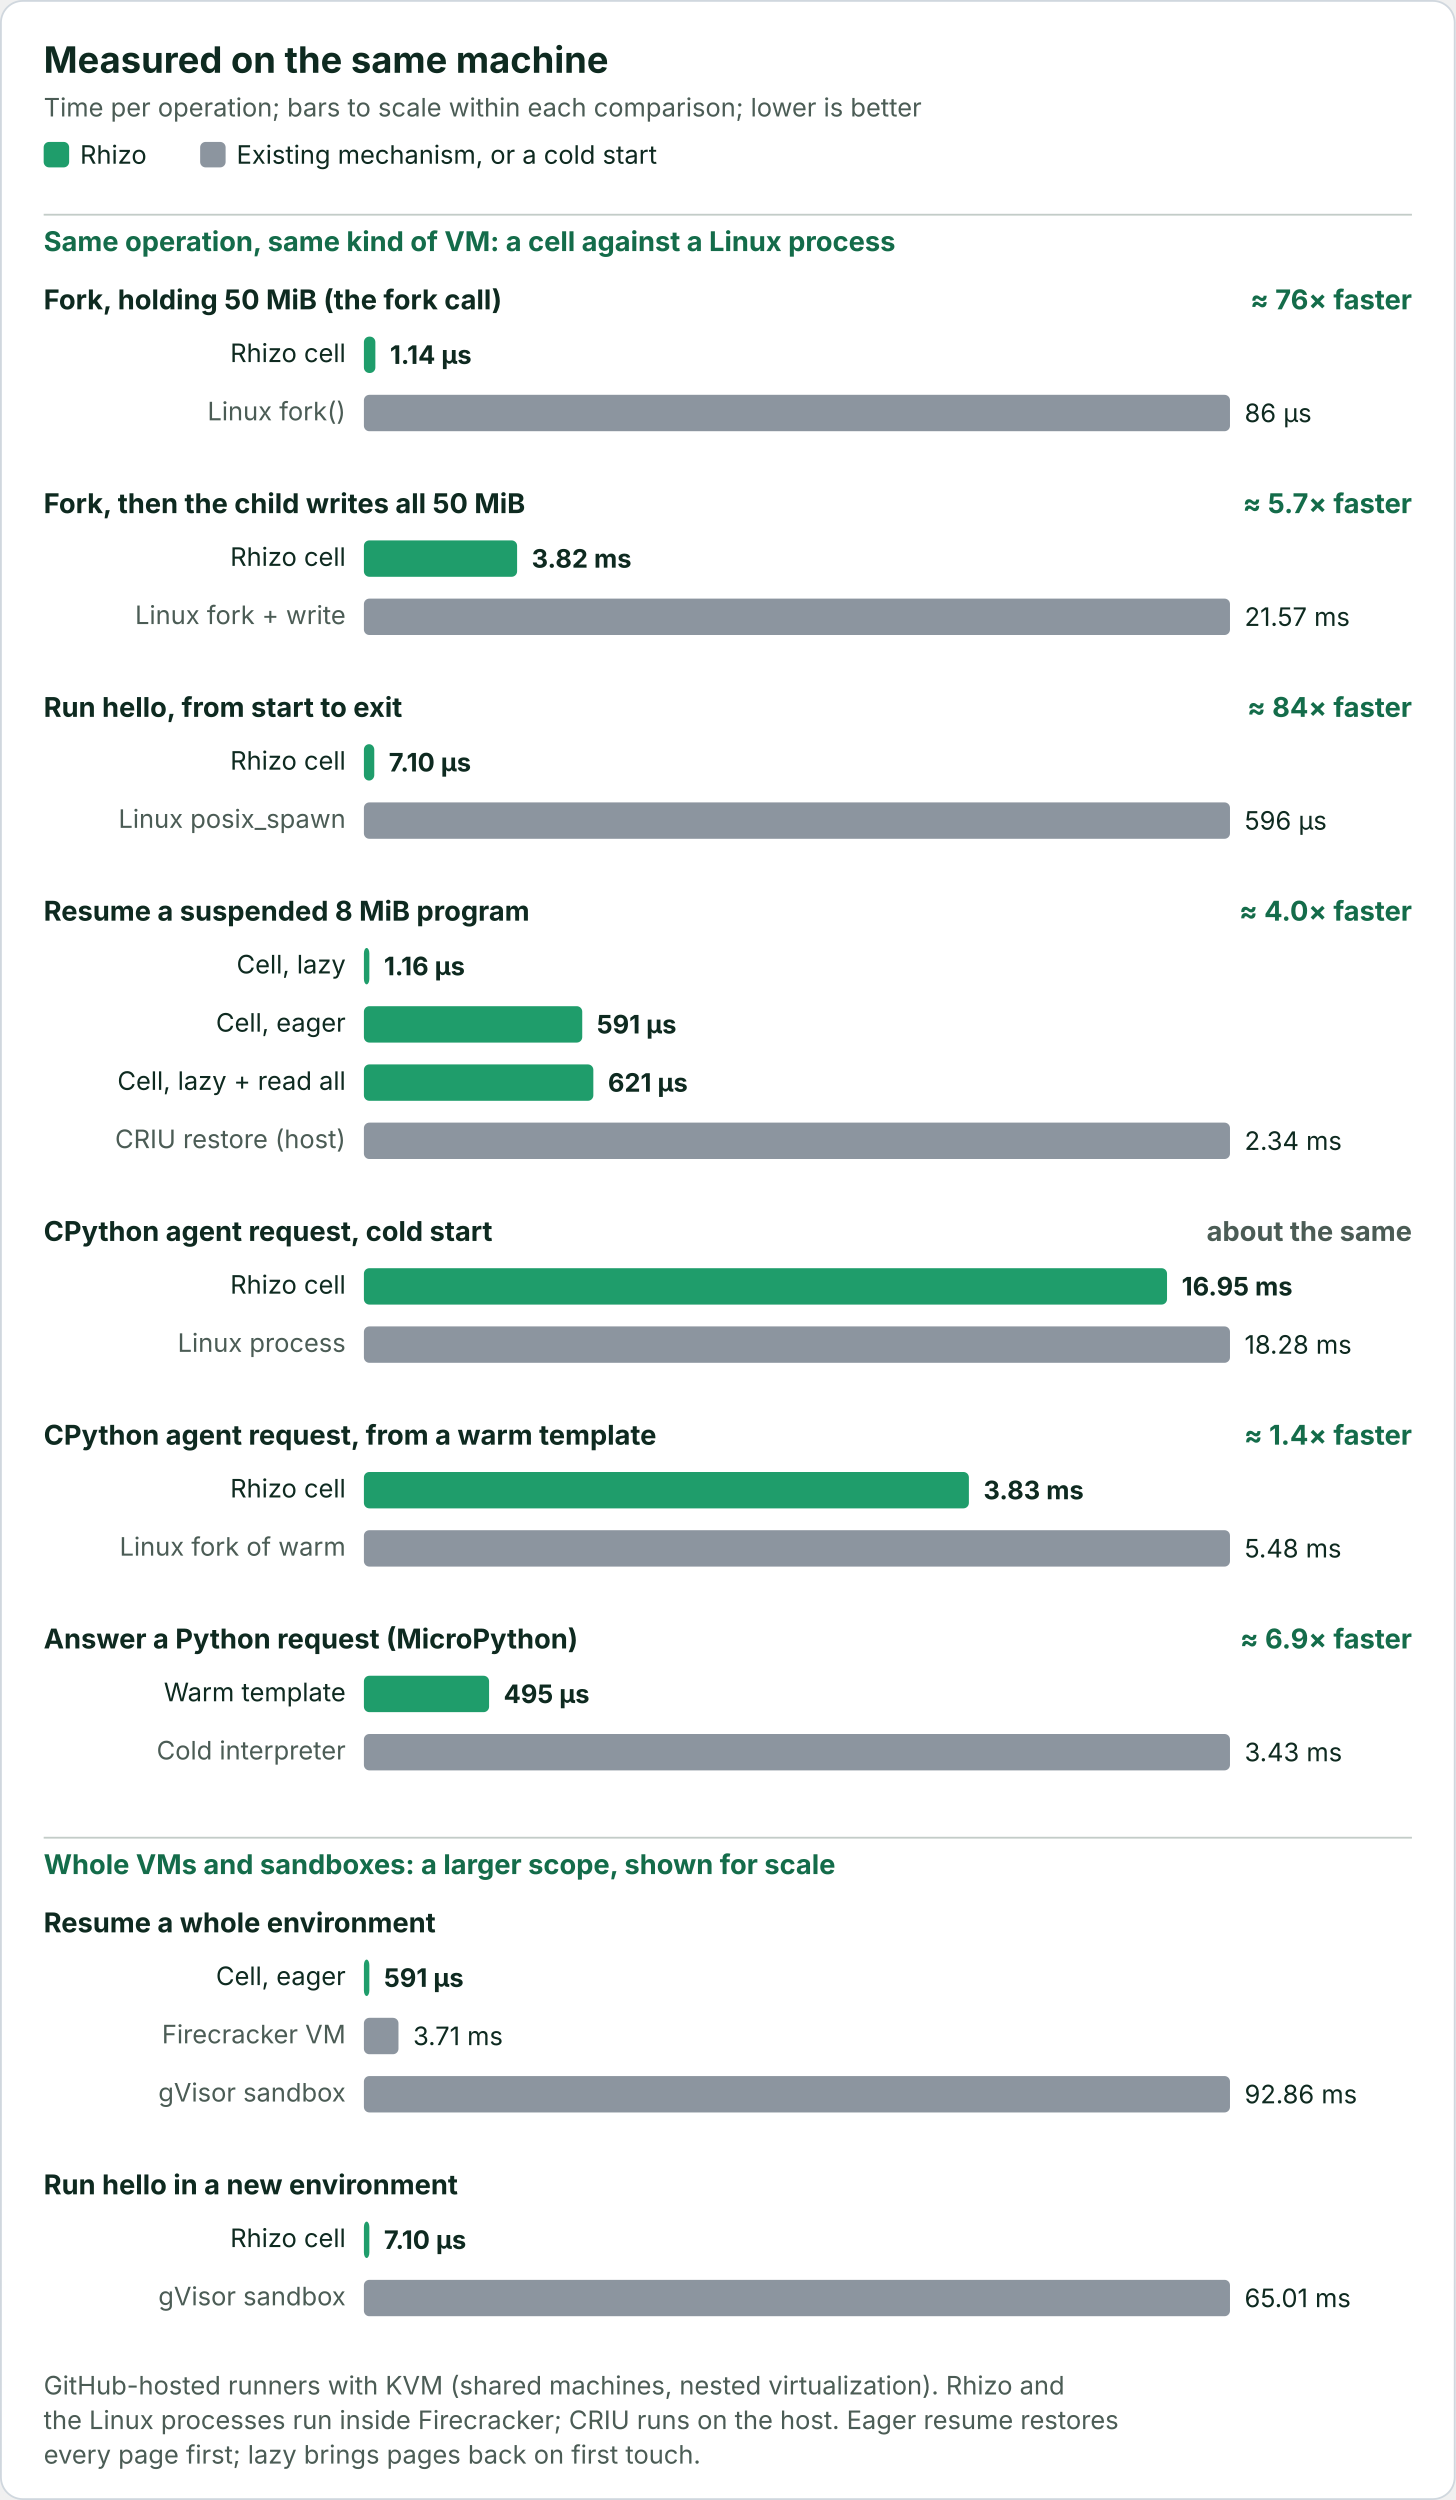
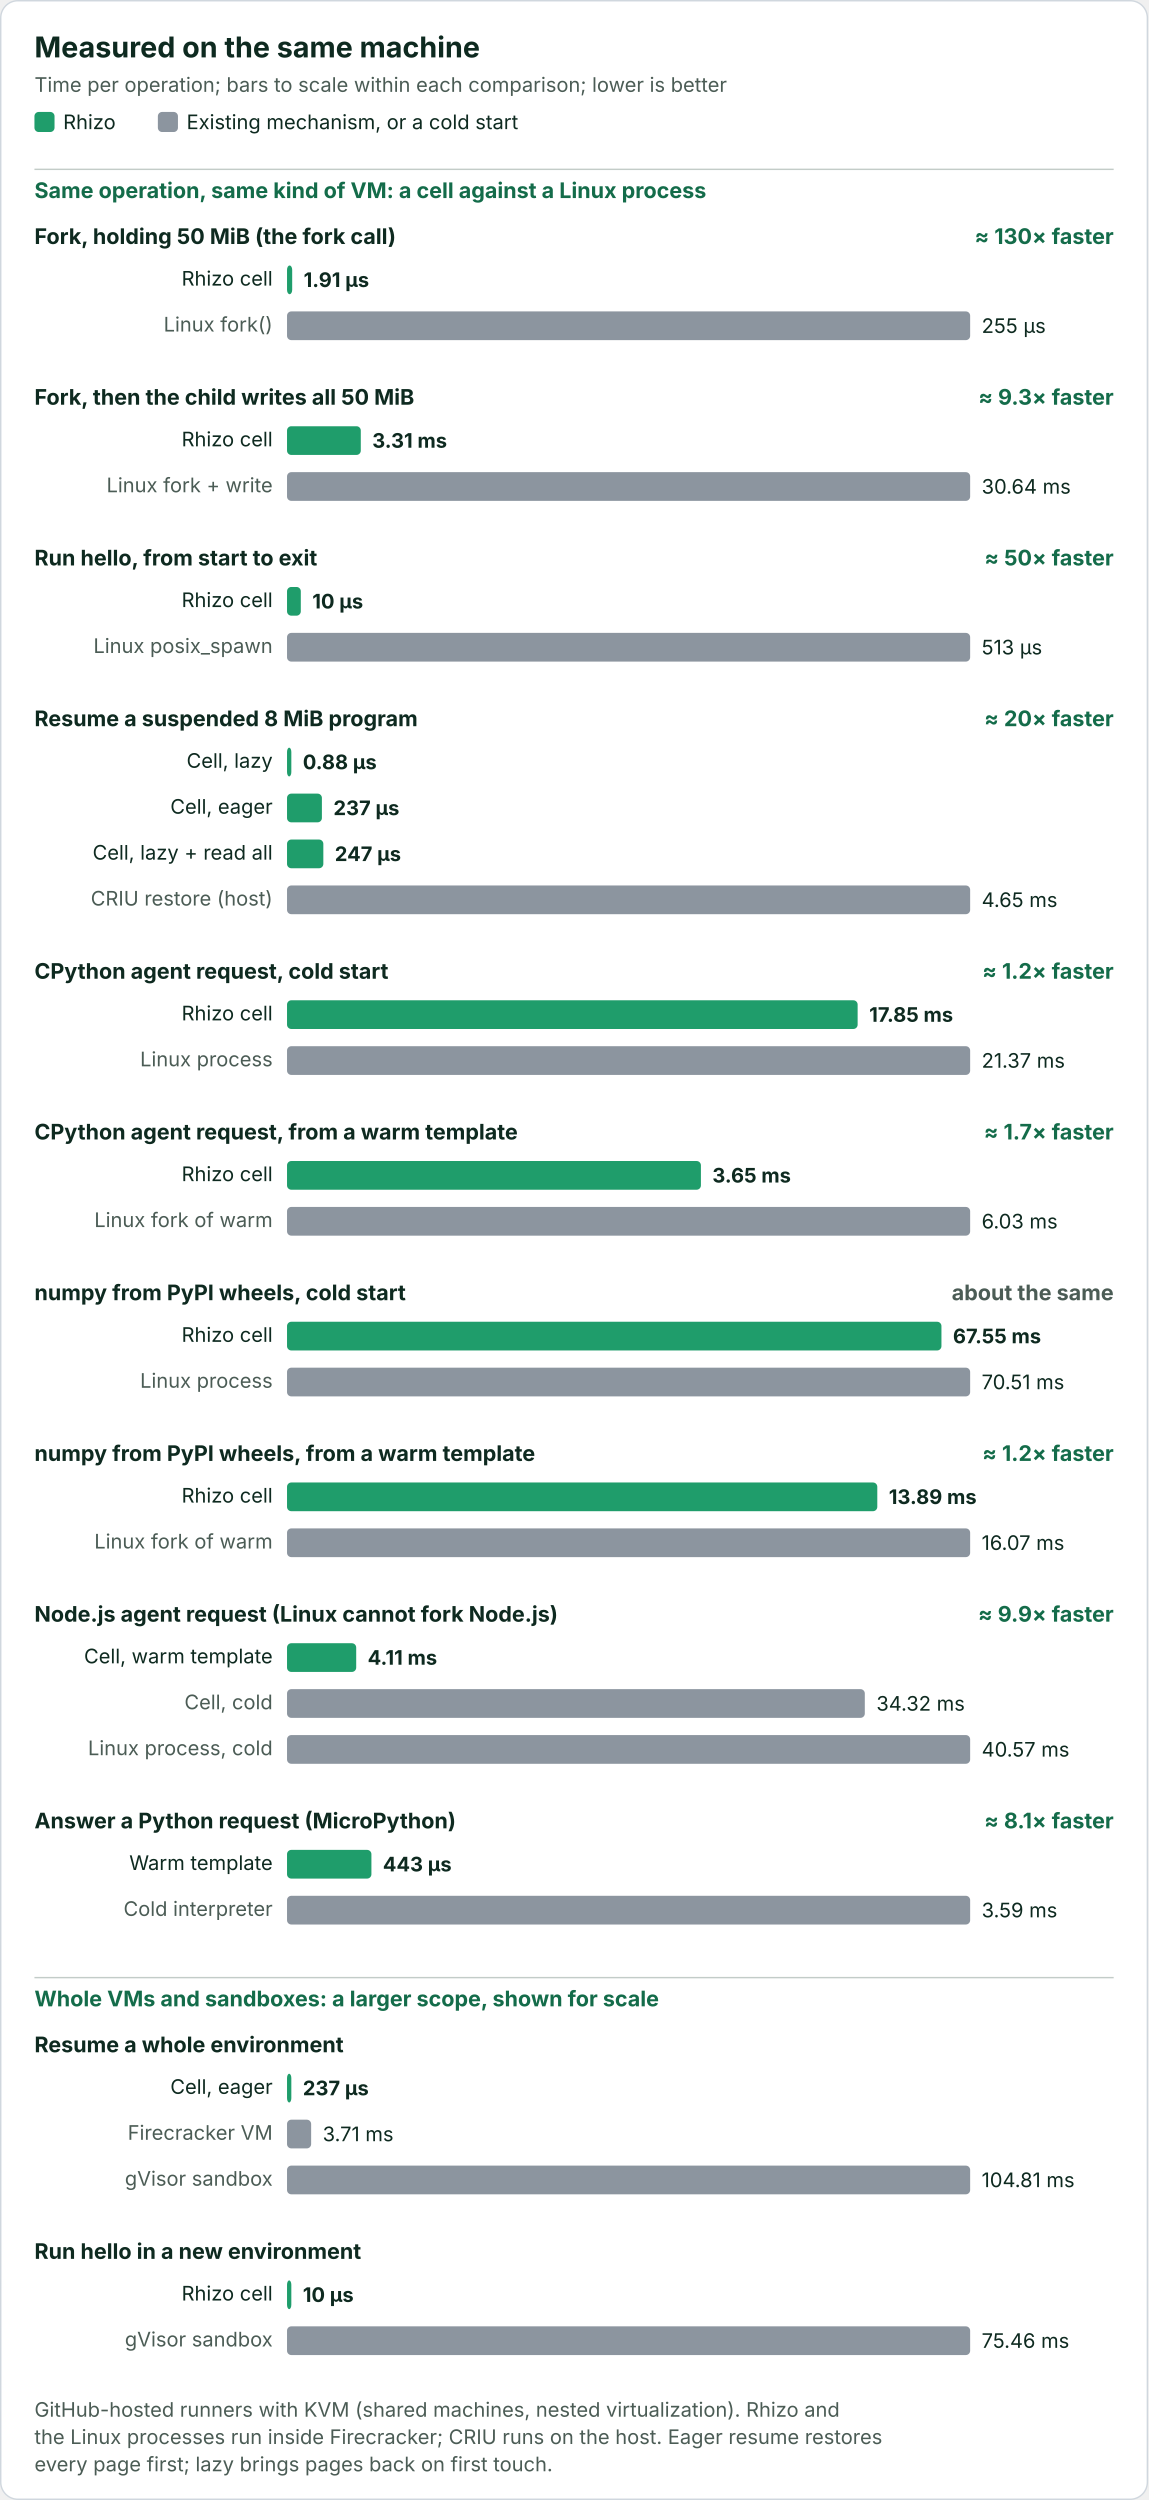
- <svg xmlns="http://www.w3.org/2000/svg" viewBox="0 0 800 1374" width="800" height="1374" role="img" font-family="Inter, -apple-system, Segoe UI, Helvetica, Arial, sans-serif">
+ <svg xmlns="http://www.w3.org/2000/svg" viewBox="0 0 800 1742" width="800" height="1742" role="img" font-family="Inter, -apple-system, Segoe UI, Helvetica, Arial, sans-serif">
  <defs>
    <marker id="a" viewBox="0 0 10 10" refX="9" refY="5" markerWidth="7" markerHeight="7" orient="auto-start-reverse">
      <path d="M0 0L10 5L0 10z" fill="#57706a" />
    </marker>
  </defs>
-   <rect class="bg" x="0.5" y="0.5" width="799" height="1373" rx="12" fill="#ffffff" stroke="#d0d7de" />
+   <rect class="bg" x="0.5" y="0.5" width="799" height="1741" rx="12" fill="#ffffff" stroke="#d0d7de" />
  <text x="24" y="40" font-size="20" fill="#0e2a20" font-weight="700">Measured on the same machine</text>
  <text x="24" y="64" font-size="14" fill="#4b5c55">Time per operation; bars to scale within each comparison; lower is better</text>
  <rect x="24" y="78" width="14" height="14" rx="3" fill="#1f9d6b" stroke="#1f9d6b" stroke-width="0" />
  <text x="44" y="90" font-size="14" fill="#0e2a20">Rhizo</text>
  <rect x="110" y="78" width="14" height="14" rx="3" fill="#8c959f" stroke="#8c959f" stroke-width="0" />
  <text x="130" y="90" font-size="14" fill="#0e2a20">Existing mechanism, or a cold start</text>
  <line x1="24" y1="118" x2="776" y2="118" stroke="#c3ccc8" stroke-width="1" />
  <text x="24" y="138" font-size="15" fill="#146c4a" font-weight="700">Same operation, same kind of VM: a cell against a Linux process</text>
  <text x="24" y="170" font-size="15" fill="#0e2a20" font-weight="700">Fork, holding 50 MiB (the fork call)</text>
-   <text x="776" y="170" font-size="15" fill="#146c4a" font-weight="700" text-anchor="end">≈ 76× faster</text>
+   <text x="776" y="170" font-size="15" fill="#146c4a" font-weight="700" text-anchor="end">≈ 130× faster</text>
  <text x="190" y="199" font-size="14" fill="#0e2a20" text-anchor="end">Rhizo cell</text>
-   <rect x="200" y="185" width="6.3" height="20" rx="3" fill="#1f9d6b" stroke="#1f9d6b" stroke-width="0" />
-   <text x="214.288" y="200" font-size="14" fill="#0e2a20" font-weight="700" stroke="#ffffff" stroke-width="5" stroke-linejoin="round" paint-order="stroke">1.14 µs</text>
+   <rect x="200" y="185" width="3.6" height="20" rx="3" fill="#1f9d6b" stroke="#1f9d6b" stroke-width="0" />
+   <text x="211.573" y="200" font-size="14" fill="#0e2a20" font-weight="700" stroke="#ffffff" stroke-width="5" stroke-linejoin="round" paint-order="stroke">1.91 µs</text>
  <text x="190" y="231" font-size="14" fill="#4b5c55" text-anchor="end">Linux fork()</text>
  <rect x="200" y="217" width="476.0" height="20" rx="3" fill="#8c959f" stroke="#8c959f" stroke-width="0" />
-   <text x="684.0" y="232" font-size="14" fill="#0e2a20" font-weight="400" stroke="#ffffff" stroke-width="5" stroke-linejoin="round" paint-order="stroke">86 µs</text>
+   <text x="684.0" y="232" font-size="14" fill="#0e2a20" font-weight="400" stroke="#ffffff" stroke-width="5" stroke-linejoin="round" paint-order="stroke">255 µs</text>
  <text x="24" y="282" font-size="15" fill="#0e2a20" font-weight="700">Fork, then the child writes all 50 MiB</text>
-   <text x="776" y="282" font-size="15" fill="#146c4a" font-weight="700" text-anchor="end">≈ 5.7× faster</text>
+   <text x="776" y="282" font-size="15" fill="#146c4a" font-weight="700" text-anchor="end">≈ 9.3× faster</text>
  <text x="190" y="311" font-size="14" fill="#0e2a20" text-anchor="end">Rhizo cell</text>
-   <rect x="200" y="297" width="84.2" height="20" rx="3" fill="#1f9d6b" stroke="#1f9d6b" stroke-width="0" />
-   <text x="292.187" y="312" font-size="14" fill="#0e2a20" font-weight="700" stroke="#ffffff" stroke-width="5" stroke-linejoin="round" paint-order="stroke">3.82 ms</text>
+   <rect x="200" y="297" width="51.4" height="20" rx="3" fill="#1f9d6b" stroke="#1f9d6b" stroke-width="0" />
+   <text x="259.381" y="312" font-size="14" fill="#0e2a20" font-weight="700" stroke="#ffffff" stroke-width="5" stroke-linejoin="round" paint-order="stroke">3.31 ms</text>
  <text x="190" y="343" font-size="14" fill="#4b5c55" text-anchor="end">Linux fork + write</text>
  <rect x="200" y="329" width="476.0" height="20" rx="3" fill="#8c959f" stroke="#8c959f" stroke-width="0" />
-   <text x="684.0" y="344" font-size="14" fill="#0e2a20" font-weight="400" stroke="#ffffff" stroke-width="5" stroke-linejoin="round" paint-order="stroke">21.57 ms</text>
+   <text x="684.0" y="344" font-size="14" fill="#0e2a20" font-weight="400" stroke="#ffffff" stroke-width="5" stroke-linejoin="round" paint-order="stroke">30.64 ms</text>
  <text x="24" y="394" font-size="15" fill="#0e2a20" font-weight="700">Run hello, from start to exit</text>
-   <text x="776" y="394" font-size="15" fill="#146c4a" font-weight="700" text-anchor="end">≈ 84× faster</text>
+   <text x="776" y="394" font-size="15" fill="#146c4a" font-weight="700" text-anchor="end">≈ 50× faster</text>
  <text x="190" y="423" font-size="14" fill="#0e2a20" text-anchor="end">Rhizo cell</text>
-   <rect x="200" y="409" width="5.7" height="20" rx="3" fill="#1f9d6b" stroke="#1f9d6b" stroke-width="0" />
-   <text x="213.669" y="424" font-size="14" fill="#0e2a20" font-weight="700" stroke="#ffffff" stroke-width="5" stroke-linejoin="round" paint-order="stroke">7.10 µs</text>
+   <rect x="200" y="409" width="9.6" height="20" rx="3" fill="#1f9d6b" stroke="#1f9d6b" stroke-width="0" />
+   <text x="217.613" y="424" font-size="14" fill="#0e2a20" font-weight="700" stroke="#ffffff" stroke-width="5" stroke-linejoin="round" paint-order="stroke">10 µs</text>
  <text x="190" y="455" font-size="14" fill="#4b5c55" text-anchor="end">Linux posix_spawn</text>
  <rect x="200" y="441" width="476.0" height="20" rx="3" fill="#8c959f" stroke="#8c959f" stroke-width="0" />
-   <text x="684.0" y="456" font-size="14" fill="#0e2a20" font-weight="400" stroke="#ffffff" stroke-width="5" stroke-linejoin="round" paint-order="stroke">596 µs</text>
+   <text x="684.0" y="456" font-size="14" fill="#0e2a20" font-weight="400" stroke="#ffffff" stroke-width="5" stroke-linejoin="round" paint-order="stroke">513 µs</text>
  <text x="24" y="506" font-size="15" fill="#0e2a20" font-weight="700">Resume a suspended 8 MiB program</text>
-   <text x="776" y="506" font-size="15" fill="#146c4a" font-weight="700" text-anchor="end">≈ 4.0× faster</text>
+   <text x="776" y="506" font-size="15" fill="#146c4a" font-weight="700" text-anchor="end">≈ 20× faster</text>
  <text x="190" y="535" font-size="14" fill="#0e2a20" text-anchor="end">Cell, lazy</text>
  <rect x="200" y="521" width="3.0" height="20" rx="3" fill="#1f9d6b" stroke="#1f9d6b" stroke-width="0" />
-   <text x="211.0" y="536" font-size="14" fill="#0e2a20" font-weight="700" stroke="#ffffff" stroke-width="5" stroke-linejoin="round" paint-order="stroke">1.16 µs</text>
+   <text x="211.0" y="536" font-size="14" fill="#0e2a20" font-weight="700" stroke="#ffffff" stroke-width="5" stroke-linejoin="round" paint-order="stroke">0.88 µs</text>
  <text x="190" y="567" font-size="14" fill="#0e2a20" text-anchor="end">Cell, eager</text>
-   <rect x="200" y="553" width="120.0" height="20" rx="3" fill="#1f9d6b" stroke="#1f9d6b" stroke-width="0" />
-   <text x="327.99" y="568" font-size="14" fill="#0e2a20" font-weight="700" stroke="#ffffff" stroke-width="5" stroke-linejoin="round" paint-order="stroke">591 µs</text>
+   <rect x="200" y="553" width="24.3" height="20" rx="3" fill="#1f9d6b" stroke="#1f9d6b" stroke-width="0" />
+   <text x="232.322" y="568" font-size="14" fill="#0e2a20" font-weight="700" stroke="#ffffff" stroke-width="5" stroke-linejoin="round" paint-order="stroke">237 µs</text>
  <text x="190" y="599" font-size="14" fill="#0e2a20" text-anchor="end">Cell, lazy + read all</text>
-   <rect x="200" y="585" width="126.1" height="20" rx="3" fill="#1f9d6b" stroke="#1f9d6b" stroke-width="0" />
-   <text x="334.103" y="600" font-size="14" fill="#0e2a20" font-weight="700" stroke="#ffffff" stroke-width="5" stroke-linejoin="round" paint-order="stroke">621 µs</text>
+   <rect x="200" y="585" width="25.3" height="20" rx="3" fill="#1f9d6b" stroke="#1f9d6b" stroke-width="0" />
+   <text x="233.268" y="600" font-size="14" fill="#0e2a20" font-weight="700" stroke="#ffffff" stroke-width="5" stroke-linejoin="round" paint-order="stroke">247 µs</text>
  <text x="190" y="631" font-size="14" fill="#4b5c55" text-anchor="end">CRIU restore (host)</text>
  <rect x="200" y="617" width="476.0" height="20" rx="3" fill="#8c959f" stroke="#8c959f" stroke-width="0" />
-   <text x="684.0" y="632" font-size="14" fill="#0e2a20" font-weight="400" stroke="#ffffff" stroke-width="5" stroke-linejoin="round" paint-order="stroke">2.34 ms</text>
+   <text x="684.0" y="632" font-size="14" fill="#0e2a20" font-weight="400" stroke="#ffffff" stroke-width="5" stroke-linejoin="round" paint-order="stroke">4.65 ms</text>
  <text x="24" y="682" font-size="15" fill="#0e2a20" font-weight="700">CPython agent request, cold start</text>
-   <text x="776" y="682" font-size="15" fill="#4b5c55" font-weight="700" text-anchor="end">about the same</text>
+   <text x="776" y="682" font-size="15" fill="#146c4a" font-weight="700" text-anchor="end">≈ 1.2× faster</text>
  <text x="190" y="711" font-size="14" fill="#0e2a20" text-anchor="end">Rhizo cell</text>
-   <rect x="200" y="697" width="441.4" height="20" rx="3" fill="#1f9d6b" stroke="#1f9d6b" stroke-width="0" />
-   <text x="649.435" y="712" font-size="14" fill="#0e2a20" font-weight="700" stroke="#ffffff" stroke-width="5" stroke-linejoin="round" paint-order="stroke">16.95 ms</text>
+   <rect x="200" y="697" width="397.6" height="20" rx="3" fill="#1f9d6b" stroke="#1f9d6b" stroke-width="0" />
+   <text x="605.649" y="712" font-size="14" fill="#0e2a20" font-weight="700" stroke="#ffffff" stroke-width="5" stroke-linejoin="round" paint-order="stroke">17.85 ms</text>
  <text x="190" y="743" font-size="14" fill="#4b5c55" text-anchor="end">Linux process</text>
  <rect x="200" y="729" width="476.0" height="20" rx="3" fill="#8c959f" stroke="#8c959f" stroke-width="0" />
-   <text x="684.0" y="744" font-size="14" fill="#0e2a20" font-weight="400" stroke="#ffffff" stroke-width="5" stroke-linejoin="round" paint-order="stroke">18.28 ms</text>
+   <text x="684.0" y="744" font-size="14" fill="#0e2a20" font-weight="400" stroke="#ffffff" stroke-width="5" stroke-linejoin="round" paint-order="stroke">21.37 ms</text>
  <text x="24" y="794" font-size="15" fill="#0e2a20" font-weight="700">CPython agent request, from a warm template</text>
-   <text x="776" y="794" font-size="15" fill="#146c4a" font-weight="700" text-anchor="end">≈ 1.4× faster</text>
+   <text x="776" y="794" font-size="15" fill="#146c4a" font-weight="700" text-anchor="end">≈ 1.7× faster</text>
  <text x="190" y="823" font-size="14" fill="#0e2a20" text-anchor="end">Rhizo cell</text>
-   <rect x="200" y="809" width="332.5" height="20" rx="3" fill="#1f9d6b" stroke="#1f9d6b" stroke-width="0" />
-   <text x="540.513" y="824" font-size="14" fill="#0e2a20" font-weight="700" stroke="#ffffff" stroke-width="5" stroke-linejoin="round" paint-order="stroke">3.83 ms</text>
+   <rect x="200" y="809" width="288.4" height="20" rx="3" fill="#1f9d6b" stroke="#1f9d6b" stroke-width="0" />
+   <text x="496.359" y="824" font-size="14" fill="#0e2a20" font-weight="700" stroke="#ffffff" stroke-width="5" stroke-linejoin="round" paint-order="stroke">3.65 ms</text>
  <text x="190" y="855" font-size="14" fill="#4b5c55" text-anchor="end">Linux fork of warm</text>
  <rect x="200" y="841" width="476.0" height="20" rx="3" fill="#8c959f" stroke="#8c959f" stroke-width="0" />
-   <text x="684.0" y="856" font-size="14" fill="#0e2a20" font-weight="400" stroke="#ffffff" stroke-width="5" stroke-linejoin="round" paint-order="stroke">5.48 ms</text>
-   <text x="24" y="906" font-size="15" fill="#0e2a20" font-weight="700">Answer a Python request (MicroPython)</text>
-   <text x="776" y="906" font-size="15" fill="#146c4a" font-weight="700" text-anchor="end">≈ 6.9× faster</text>
-   <text x="190" y="935" font-size="14" fill="#0e2a20" text-anchor="end">Warm template</text>
-   <rect x="200" y="921" width="68.8" height="20" rx="3" fill="#1f9d6b" stroke="#1f9d6b" stroke-width="0" />
-   <text x="276.783" y="936" font-size="14" fill="#0e2a20" font-weight="700" stroke="#ffffff" stroke-width="5" stroke-linejoin="round" paint-order="stroke">495 µs</text>
-   <text x="190" y="967" font-size="14" fill="#4b5c55" text-anchor="end">Cold interpreter</text>
+   <text x="684.0" y="856" font-size="14" fill="#0e2a20" font-weight="400" stroke="#ffffff" stroke-width="5" stroke-linejoin="round" paint-order="stroke">6.03 ms</text>
+   <text x="24" y="906" font-size="15" fill="#0e2a20" font-weight="700">numpy from PyPI wheels, cold start</text>
+   <text x="776" y="906" font-size="15" fill="#4b5c55" font-weight="700" text-anchor="end">about the same</text>
+   <text x="190" y="935" font-size="14" fill="#0e2a20" text-anchor="end">Rhizo cell</text>
+   <rect x="200" y="921" width="456.0" height="20" rx="3" fill="#1f9d6b" stroke="#1f9d6b" stroke-width="0" />
+   <text x="664.001" y="936" font-size="14" fill="#0e2a20" font-weight="700" stroke="#ffffff" stroke-width="5" stroke-linejoin="round" paint-order="stroke">67.55 ms</text>
+   <text x="190" y="967" font-size="14" fill="#4b5c55" text-anchor="end">Linux process</text>
  <rect x="200" y="953" width="476.0" height="20" rx="3" fill="#8c959f" stroke="#8c959f" stroke-width="0" />
-   <text x="684.0" y="968" font-size="14" fill="#0e2a20" font-weight="400" stroke="#ffffff" stroke-width="5" stroke-linejoin="round" paint-order="stroke">3.43 ms</text>
-   <line x1="24" y1="1010" x2="776" y2="1010" stroke="#c3ccc8" stroke-width="1" />
-   <text x="24" y="1030" font-size="15" fill="#146c4a" font-weight="700">Whole VMs and sandboxes: a larger scope, shown for scale</text>
-   <text x="24" y="1062" font-size="15" fill="#0e2a20" font-weight="700">Resume a whole environment</text>
-   <text x="190" y="1091" font-size="14" fill="#0e2a20" text-anchor="end">Cell, eager</text>
-   <rect x="200" y="1077" width="3.0" height="20" rx="3" fill="#1f9d6b" stroke="#1f9d6b" stroke-width="0" />
-   <text x="211.029" y="1092" font-size="14" fill="#0e2a20" font-weight="700" stroke="#ffffff" stroke-width="5" stroke-linejoin="round" paint-order="stroke">591 µs</text>
-   <text x="190" y="1123" font-size="14" fill="#4b5c55" text-anchor="end">Firecracker VM</text>
-   <rect x="200" y="1109" width="19.0" height="20" rx="3" fill="#8c959f" stroke="#8c959f" stroke-width="0" />
-   <text x="227.019" y="1124" font-size="14" fill="#0e2a20" font-weight="400" stroke="#ffffff" stroke-width="5" stroke-linejoin="round" paint-order="stroke">3.71 ms</text>
-   <text x="190" y="1155" font-size="14" fill="#4b5c55" text-anchor="end">gVisor sandbox</text>
-   <rect x="200" y="1141" width="476.0" height="20" rx="3" fill="#8c959f" stroke="#8c959f" stroke-width="0" />
-   <text x="684.0" y="1156" font-size="14" fill="#0e2a20" font-weight="400" stroke="#ffffff" stroke-width="5" stroke-linejoin="round" paint-order="stroke">92.86 ms</text>
-   <text x="24" y="1206" font-size="15" fill="#0e2a20" font-weight="700">Run hello in a new environment</text>
-   <text x="190" y="1235" font-size="14" fill="#0e2a20" text-anchor="end">Rhizo cell</text>
-   <rect x="200" y="1221" width="3.0" height="20" rx="3" fill="#1f9d6b" stroke="#1f9d6b" stroke-width="0" />
-   <text x="211.0" y="1236" font-size="14" fill="#0e2a20" font-weight="700" stroke="#ffffff" stroke-width="5" stroke-linejoin="round" paint-order="stroke">7.10 µs</text>
-   <text x="190" y="1267" font-size="14" fill="#4b5c55" text-anchor="end">gVisor sandbox</text>
-   <rect x="200" y="1253" width="476.0" height="20" rx="3" fill="#8c959f" stroke="#8c959f" stroke-width="0" />
-   <text x="684.0" y="1268" font-size="14" fill="#0e2a20" font-weight="400" stroke="#ffffff" stroke-width="5" stroke-linejoin="round" paint-order="stroke">65.01 ms</text>
-   <text x="24" y="1316" font-size="14" fill="#4b5c55">GitHub-hosted runners with KVM (shared machines, nested virtualization). Rhizo and</text>
-   <text x="24" y="1335" font-size="14" fill="#4b5c55">the Linux processes run inside Firecracker; CRIU runs on the host. Eager resume restores</text>
-   <text x="24" y="1354" font-size="14" fill="#4b5c55">every page first; lazy brings pages back on first touch.</text>
+   <text x="684.0" y="968" font-size="14" fill="#0e2a20" font-weight="400" stroke="#ffffff" stroke-width="5" stroke-linejoin="round" paint-order="stroke">70.51 ms</text>
+   <text x="24" y="1018" font-size="15" fill="#0e2a20" font-weight="700">numpy from PyPI wheels, from a warm template</text>
+   <text x="776" y="1018" font-size="15" fill="#146c4a" font-weight="700" text-anchor="end">≈ 1.2× faster</text>
+   <text x="190" y="1047" font-size="14" fill="#0e2a20" text-anchor="end">Rhizo cell</text>
+   <rect x="200" y="1033" width="411.3" height="20" rx="3" fill="#1f9d6b" stroke="#1f9d6b" stroke-width="0" />
+   <text x="619.303" y="1048" font-size="14" fill="#0e2a20" font-weight="700" stroke="#ffffff" stroke-width="5" stroke-linejoin="round" paint-order="stroke">13.89 ms</text>
+   <text x="190" y="1079" font-size="14" fill="#4b5c55" text-anchor="end">Linux fork of warm</text>
+   <rect x="200" y="1065" width="476.0" height="20" rx="3" fill="#8c959f" stroke="#8c959f" stroke-width="0" />
+   <text x="684.0" y="1080" font-size="14" fill="#0e2a20" font-weight="400" stroke="#ffffff" stroke-width="5" stroke-linejoin="round" paint-order="stroke">16.07 ms</text>
+   <text x="24" y="1130" font-size="15" fill="#0e2a20" font-weight="700">Node.js agent request (Linux cannot fork Node.js)</text>
+   <text x="776" y="1130" font-size="15" fill="#146c4a" font-weight="700" text-anchor="end">≈ 9.9× faster</text>
+   <text x="190" y="1159" font-size="14" fill="#0e2a20" text-anchor="end">Cell, warm template</text>
+   <rect x="200" y="1145" width="48.2" height="20" rx="3" fill="#1f9d6b" stroke="#1f9d6b" stroke-width="0" />
+   <text x="256.171" y="1160" font-size="14" fill="#0e2a20" font-weight="700" stroke="#ffffff" stroke-width="5" stroke-linejoin="round" paint-order="stroke">4.11 ms</text>
+   <text x="190" y="1191" font-size="14" fill="#4b5c55" text-anchor="end">Cell, cold</text>
+   <rect x="200" y="1177" width="402.6" height="20" rx="3" fill="#8c959f" stroke="#8c959f" stroke-width="0" />
+   <text x="610.645" y="1192" font-size="14" fill="#0e2a20" font-weight="400" stroke="#ffffff" stroke-width="5" stroke-linejoin="round" paint-order="stroke">34.32 ms</text>
+   <text x="190" y="1223" font-size="14" fill="#4b5c55" text-anchor="end">Linux process, cold</text>
+   <rect x="200" y="1209" width="476.0" height="20" rx="3" fill="#8c959f" stroke="#8c959f" stroke-width="0" />
+   <text x="684.0" y="1224" font-size="14" fill="#0e2a20" font-weight="400" stroke="#ffffff" stroke-width="5" stroke-linejoin="round" paint-order="stroke">40.57 ms</text>
+   <text x="24" y="1274" font-size="15" fill="#0e2a20" font-weight="700">Answer a Python request (MicroPython)</text>
+   <text x="776" y="1274" font-size="15" fill="#146c4a" font-weight="700" text-anchor="end">≈ 8.1× faster</text>
+   <text x="190" y="1303" font-size="14" fill="#0e2a20" text-anchor="end">Warm template</text>
+   <rect x="200" y="1289" width="58.8" height="20" rx="3" fill="#1f9d6b" stroke="#1f9d6b" stroke-width="0" />
+   <text x="266.767" y="1304" font-size="14" fill="#0e2a20" font-weight="700" stroke="#ffffff" stroke-width="5" stroke-linejoin="round" paint-order="stroke">443 µs</text>
+   <text x="190" y="1335" font-size="14" fill="#4b5c55" text-anchor="end">Cold interpreter</text>
+   <rect x="200" y="1321" width="476.0" height="20" rx="3" fill="#8c959f" stroke="#8c959f" stroke-width="0" />
+   <text x="684.0" y="1336" font-size="14" fill="#0e2a20" font-weight="400" stroke="#ffffff" stroke-width="5" stroke-linejoin="round" paint-order="stroke">3.59 ms</text>
+   <line x1="24" y1="1378" x2="776" y2="1378" stroke="#c3ccc8" stroke-width="1" />
+   <text x="24" y="1398" font-size="15" fill="#146c4a" font-weight="700">Whole VMs and sandboxes: a larger scope, shown for scale</text>
+   <text x="24" y="1430" font-size="15" fill="#0e2a20" font-weight="700">Resume a whole environment</text>
+   <text x="190" y="1459" font-size="14" fill="#0e2a20" text-anchor="end">Cell, eager</text>
+   <rect x="200" y="1445" width="3.0" height="20" rx="3" fill="#1f9d6b" stroke="#1f9d6b" stroke-width="0" />
+   <text x="211.0" y="1460" font-size="14" fill="#0e2a20" font-weight="700" stroke="#ffffff" stroke-width="5" stroke-linejoin="round" paint-order="stroke">237 µs</text>
+   <text x="190" y="1491" font-size="14" fill="#4b5c55" text-anchor="end">Firecracker VM</text>
+   <rect x="200" y="1477" width="16.8" height="20" rx="3" fill="#8c959f" stroke="#8c959f" stroke-width="0" />
+   <text x="224.828" y="1492" font-size="14" fill="#0e2a20" font-weight="400" stroke="#ffffff" stroke-width="5" stroke-linejoin="round" paint-order="stroke">3.71 ms</text>
+   <text x="190" y="1523" font-size="14" fill="#4b5c55" text-anchor="end">gVisor sandbox</text>
+   <rect x="200" y="1509" width="476.0" height="20" rx="3" fill="#8c959f" stroke="#8c959f" stroke-width="0" />
+   <text x="684.0" y="1524" font-size="14" fill="#0e2a20" font-weight="400" stroke="#ffffff" stroke-width="5" stroke-linejoin="round" paint-order="stroke">104.81 ms</text>
+   <text x="24" y="1574" font-size="15" fill="#0e2a20" font-weight="700">Run hello in a new environment</text>
+   <text x="190" y="1603" font-size="14" fill="#0e2a20" text-anchor="end">Rhizo cell</text>
+   <rect x="200" y="1589" width="3.0" height="20" rx="3" fill="#1f9d6b" stroke="#1f9d6b" stroke-width="0" />
+   <text x="211.0" y="1604" font-size="14" fill="#0e2a20" font-weight="700" stroke="#ffffff" stroke-width="5" stroke-linejoin="round" paint-order="stroke">10 µs</text>
+   <text x="190" y="1635" font-size="14" fill="#4b5c55" text-anchor="end">gVisor sandbox</text>
+   <rect x="200" y="1621" width="476.0" height="20" rx="3" fill="#8c959f" stroke="#8c959f" stroke-width="0" />
+   <text x="684.0" y="1636" font-size="14" fill="#0e2a20" font-weight="400" stroke="#ffffff" stroke-width="5" stroke-linejoin="round" paint-order="stroke">75.46 ms</text>
+   <text x="24" y="1684" font-size="14" fill="#4b5c55">GitHub-hosted runners with KVM (shared machines, nested virtualization). Rhizo and</text>
+   <text x="24" y="1703" font-size="14" fill="#4b5c55">the Linux processes run inside Firecracker; CRIU runs on the host. Eager resume restores</text>
+   <text x="24" y="1722" font-size="14" fill="#4b5c55">every page first; lazy brings pages back on first touch.</text>
</svg>
